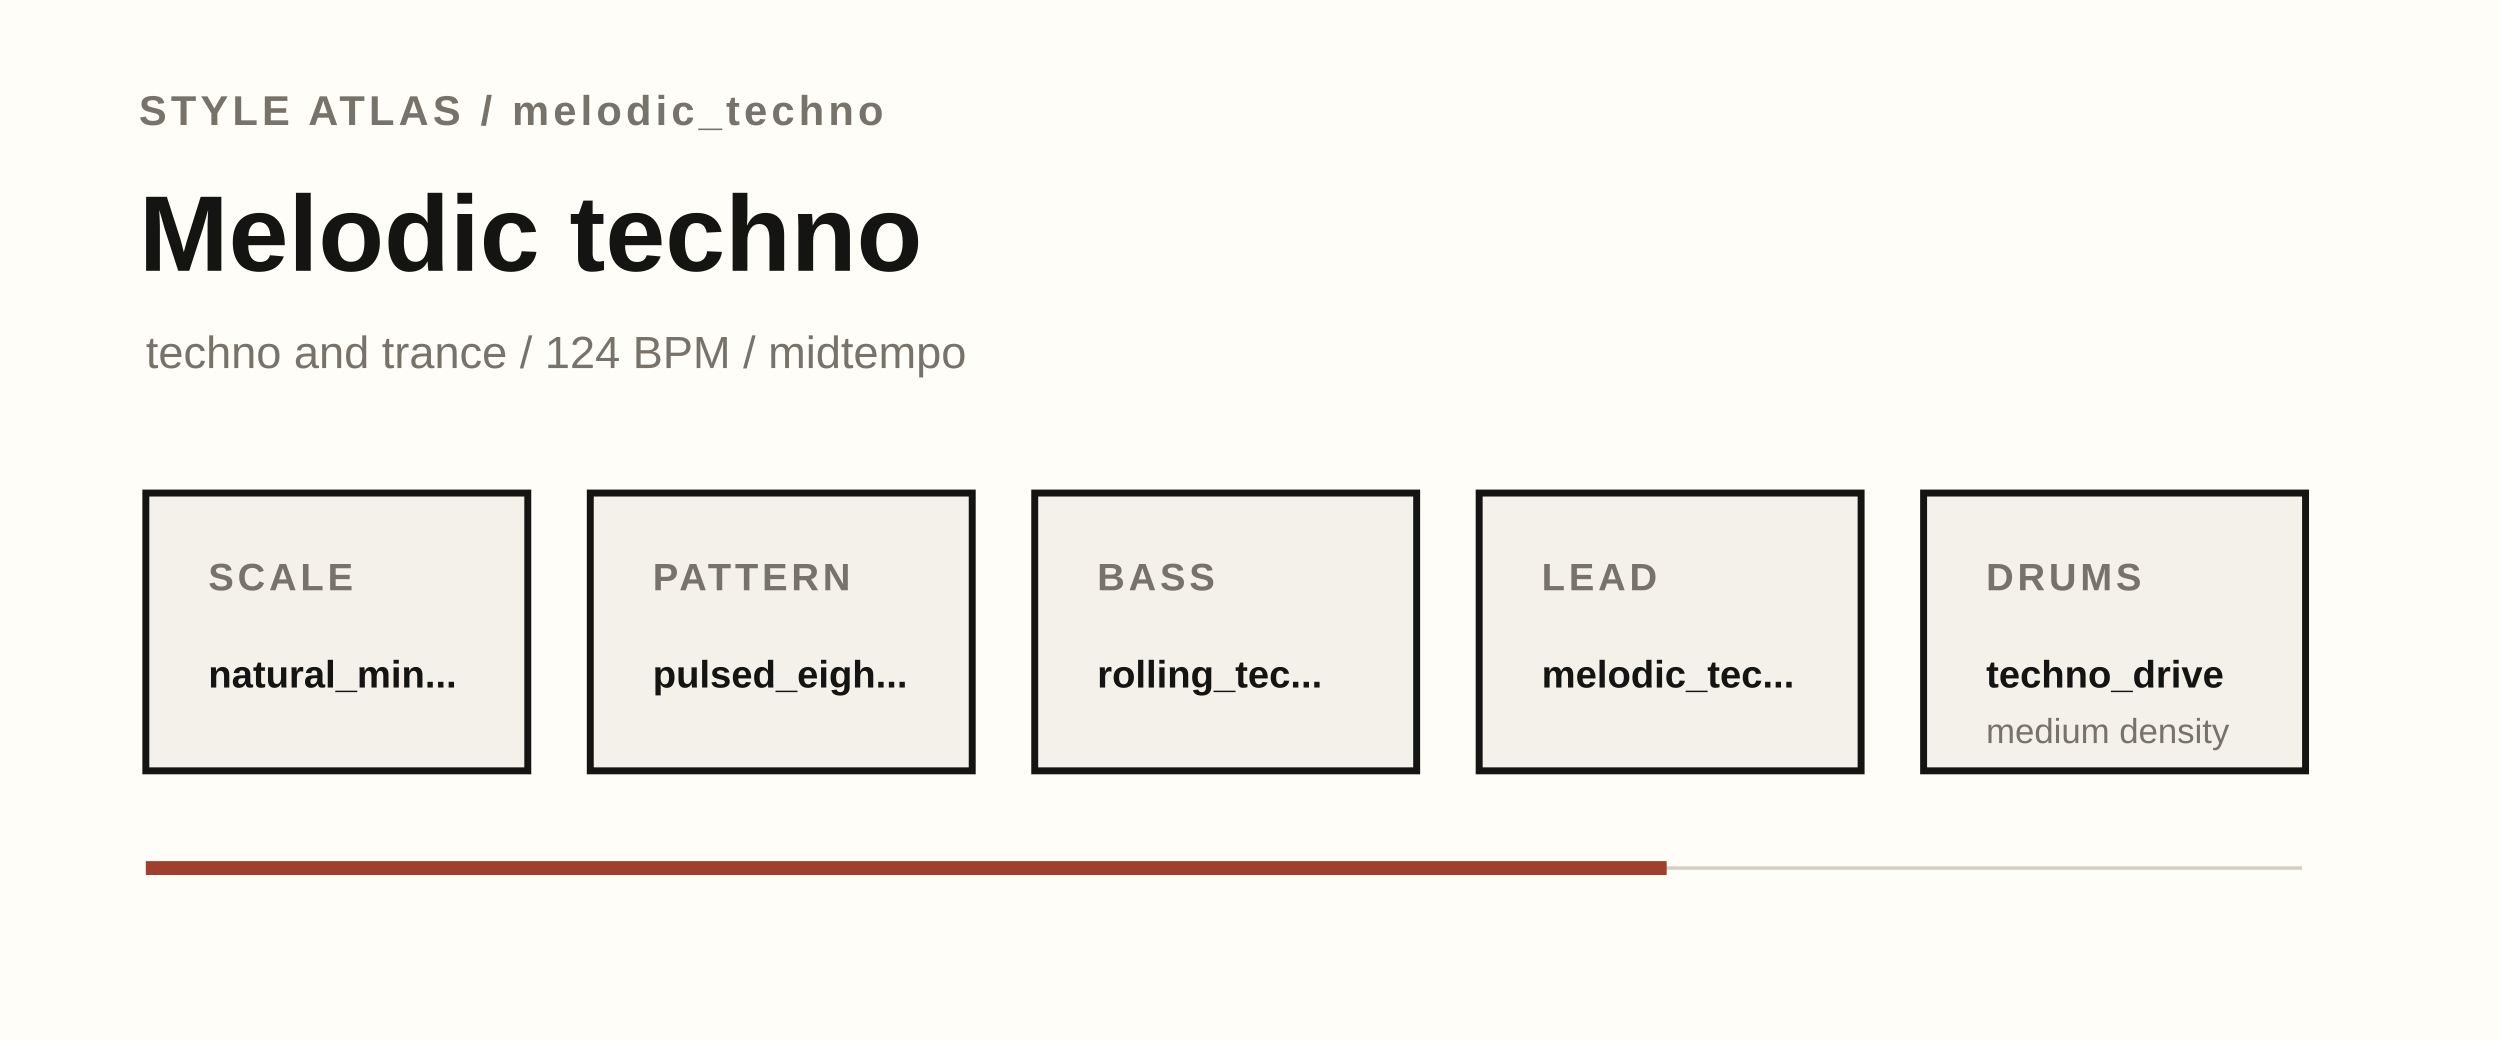
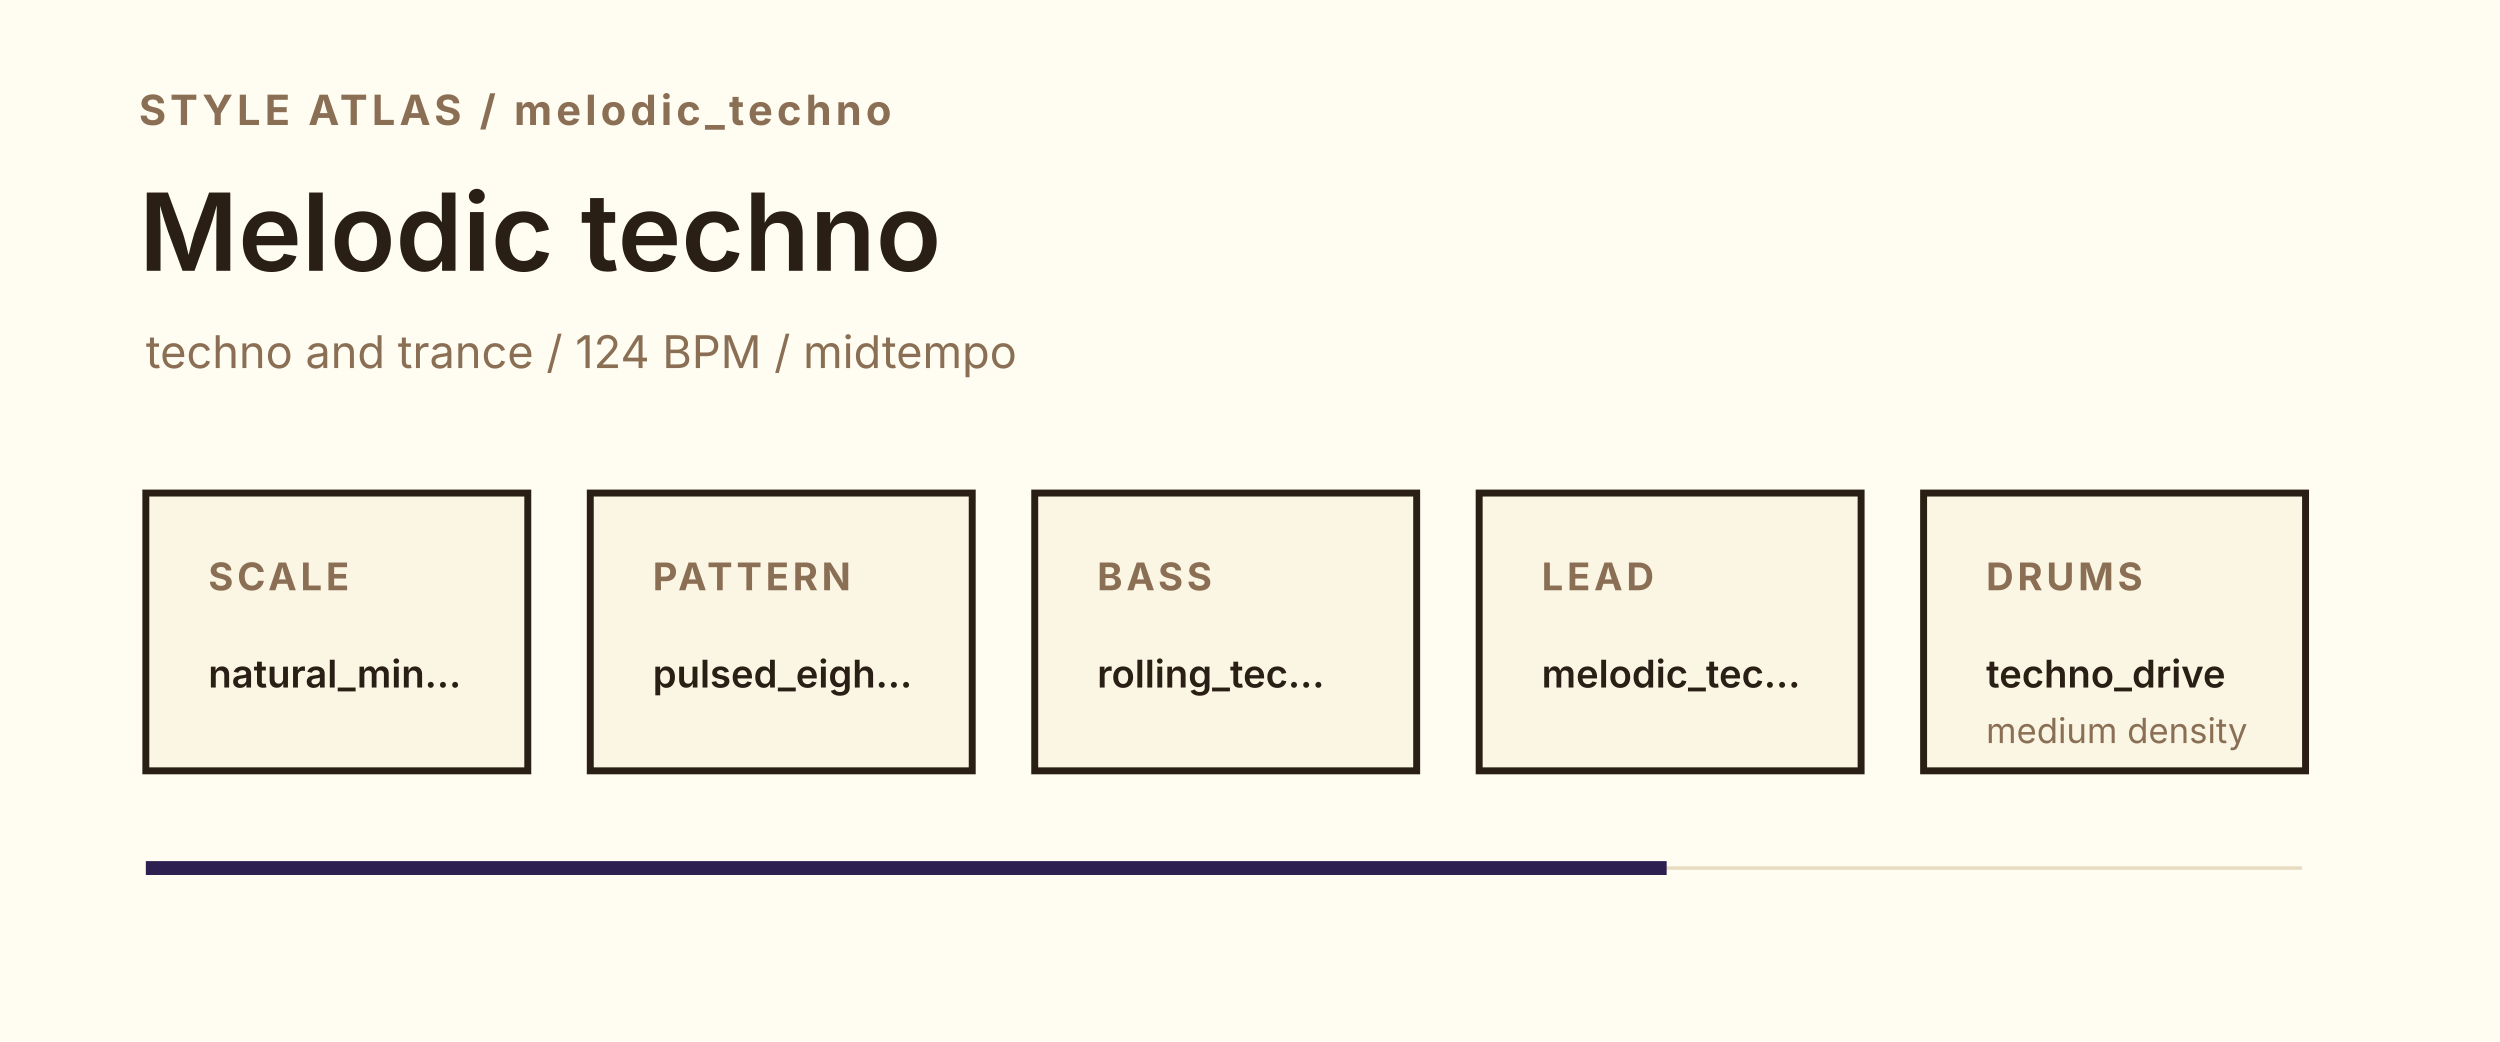
<svg xmlns="http://www.w3.org/2000/svg" viewBox="0 0 720 300" role="img" aria-labelledby="title desc">
-   <rect width="720" height="300" fill="#fffdf7" />
-   <text x="40" y="36" fill="#77736a" font-family="Avenir Next, Helvetica Neue, Arial, sans-serif" font-size="12" font-weight="700" letter-spacing="1.2">STYLE ATLAS / melodic_techno</text>
-   <text x="40" y="78" fill="#141412" font-family="Avenir Next, Helvetica Neue, Arial, sans-serif" font-size="31" font-weight="600">Melodic techno</text>
-   <text x="42" y="106" fill="#77736a" font-family="Avenir Next, Helvetica Neue, Arial, sans-serif" font-size="13">techno and trance / 124 BPM / midtempo</text>
-   <g fill="#f4f1ea" stroke="#141412" stroke-width="2">
+   <rect width="720" height="300" fill="#fffdf2" />
+   <text x="40" y="36" fill="#8a6f55" font-family="Inter, 'Avenir Next', 'Neue Haas Grotesk Text', 'Helvetica Neue', ui-sans-serif, system-ui, -apple-system, BlinkMacSystemFont, 'Segoe UI', sans-serif" font-size="12" font-weight="700" letter-spacing="1.2">STYLE ATLAS / melodic_techno</text>
+   <text x="40" y="78" fill="#2a1f15" font-family="Inter, 'Avenir Next', 'Neue Haas Grotesk Text', 'Helvetica Neue', ui-sans-serif, system-ui, -apple-system, BlinkMacSystemFont, 'Segoe UI', sans-serif" font-size="31" font-weight="600">Melodic techno</text>
+   <text x="42" y="106" fill="#8a6f55" font-family="Inter, 'Avenir Next', 'Neue Haas Grotesk Text', 'Helvetica Neue', ui-sans-serif, system-ui, -apple-system, BlinkMacSystemFont, 'Segoe UI', sans-serif" font-size="13">techno and trance / 124 BPM / midtempo</text>
+   <g fill="#fbf6e4" stroke="#2a1f15" stroke-width="2">
    <rect x="42" y="142" width="110" height="80" />
    <rect x="170" y="142" width="110" height="80" />
    <rect x="298" y="142" width="110" height="80" />
    <rect x="426" y="142" width="110" height="80" />
    <rect x="554" y="142" width="110" height="80" />
  </g>
-   <g font-family="Avenir Next, Helvetica Neue, Arial, sans-serif">
-     <g fill="#77736a" font-size="11" font-weight="700" letter-spacing="1.1">
+   <g font-family="Inter, 'Avenir Next', 'Neue Haas Grotesk Text', 'Helvetica Neue', ui-sans-serif, system-ui, -apple-system, BlinkMacSystemFont, 'Segoe UI', sans-serif">
+     <g fill="#8a6f55" font-size="11" font-weight="700" letter-spacing="1.1">
      <text x="60" y="170">SCALE</text>
      <text x="188" y="170">PATTERN</text>
      <text x="316" y="170">BASS</text>
      <text x="444" y="170">LEAD</text>
      <text x="572" y="170">DRUMS</text>
    </g>
-     <g fill="#141412" font-size="11" font-weight="600">
+     <g fill="#2a1f15" font-size="11" font-weight="600">
      <text x="60" y="198">natural_min...</text>
      <text x="188" y="198">pulsed_eigh...</text>
      <text x="316" y="198">rolling_tec...</text>
      <text x="444" y="198">melodic_tec...</text>
      <text x="572" y="198">techno_drive</text>
    </g>
-     <text x="572" y="214" fill="#77736a" font-size="10">medium density</text>
+     <text x="572" y="214" fill="#8a6f55" font-size="10">medium density</text>
  </g>
-   <path d="M42 250h621" stroke="#d5cfc2" stroke-width="1" />
-   <path d="M42 250h438" stroke="#9f3f2d" stroke-width="4" />
+   <path d="M42 250h621" stroke="#e8dcc0" stroke-width="1" />
+   <path d="M42 250h438" stroke="#2d2050" stroke-width="4" />
</svg>
